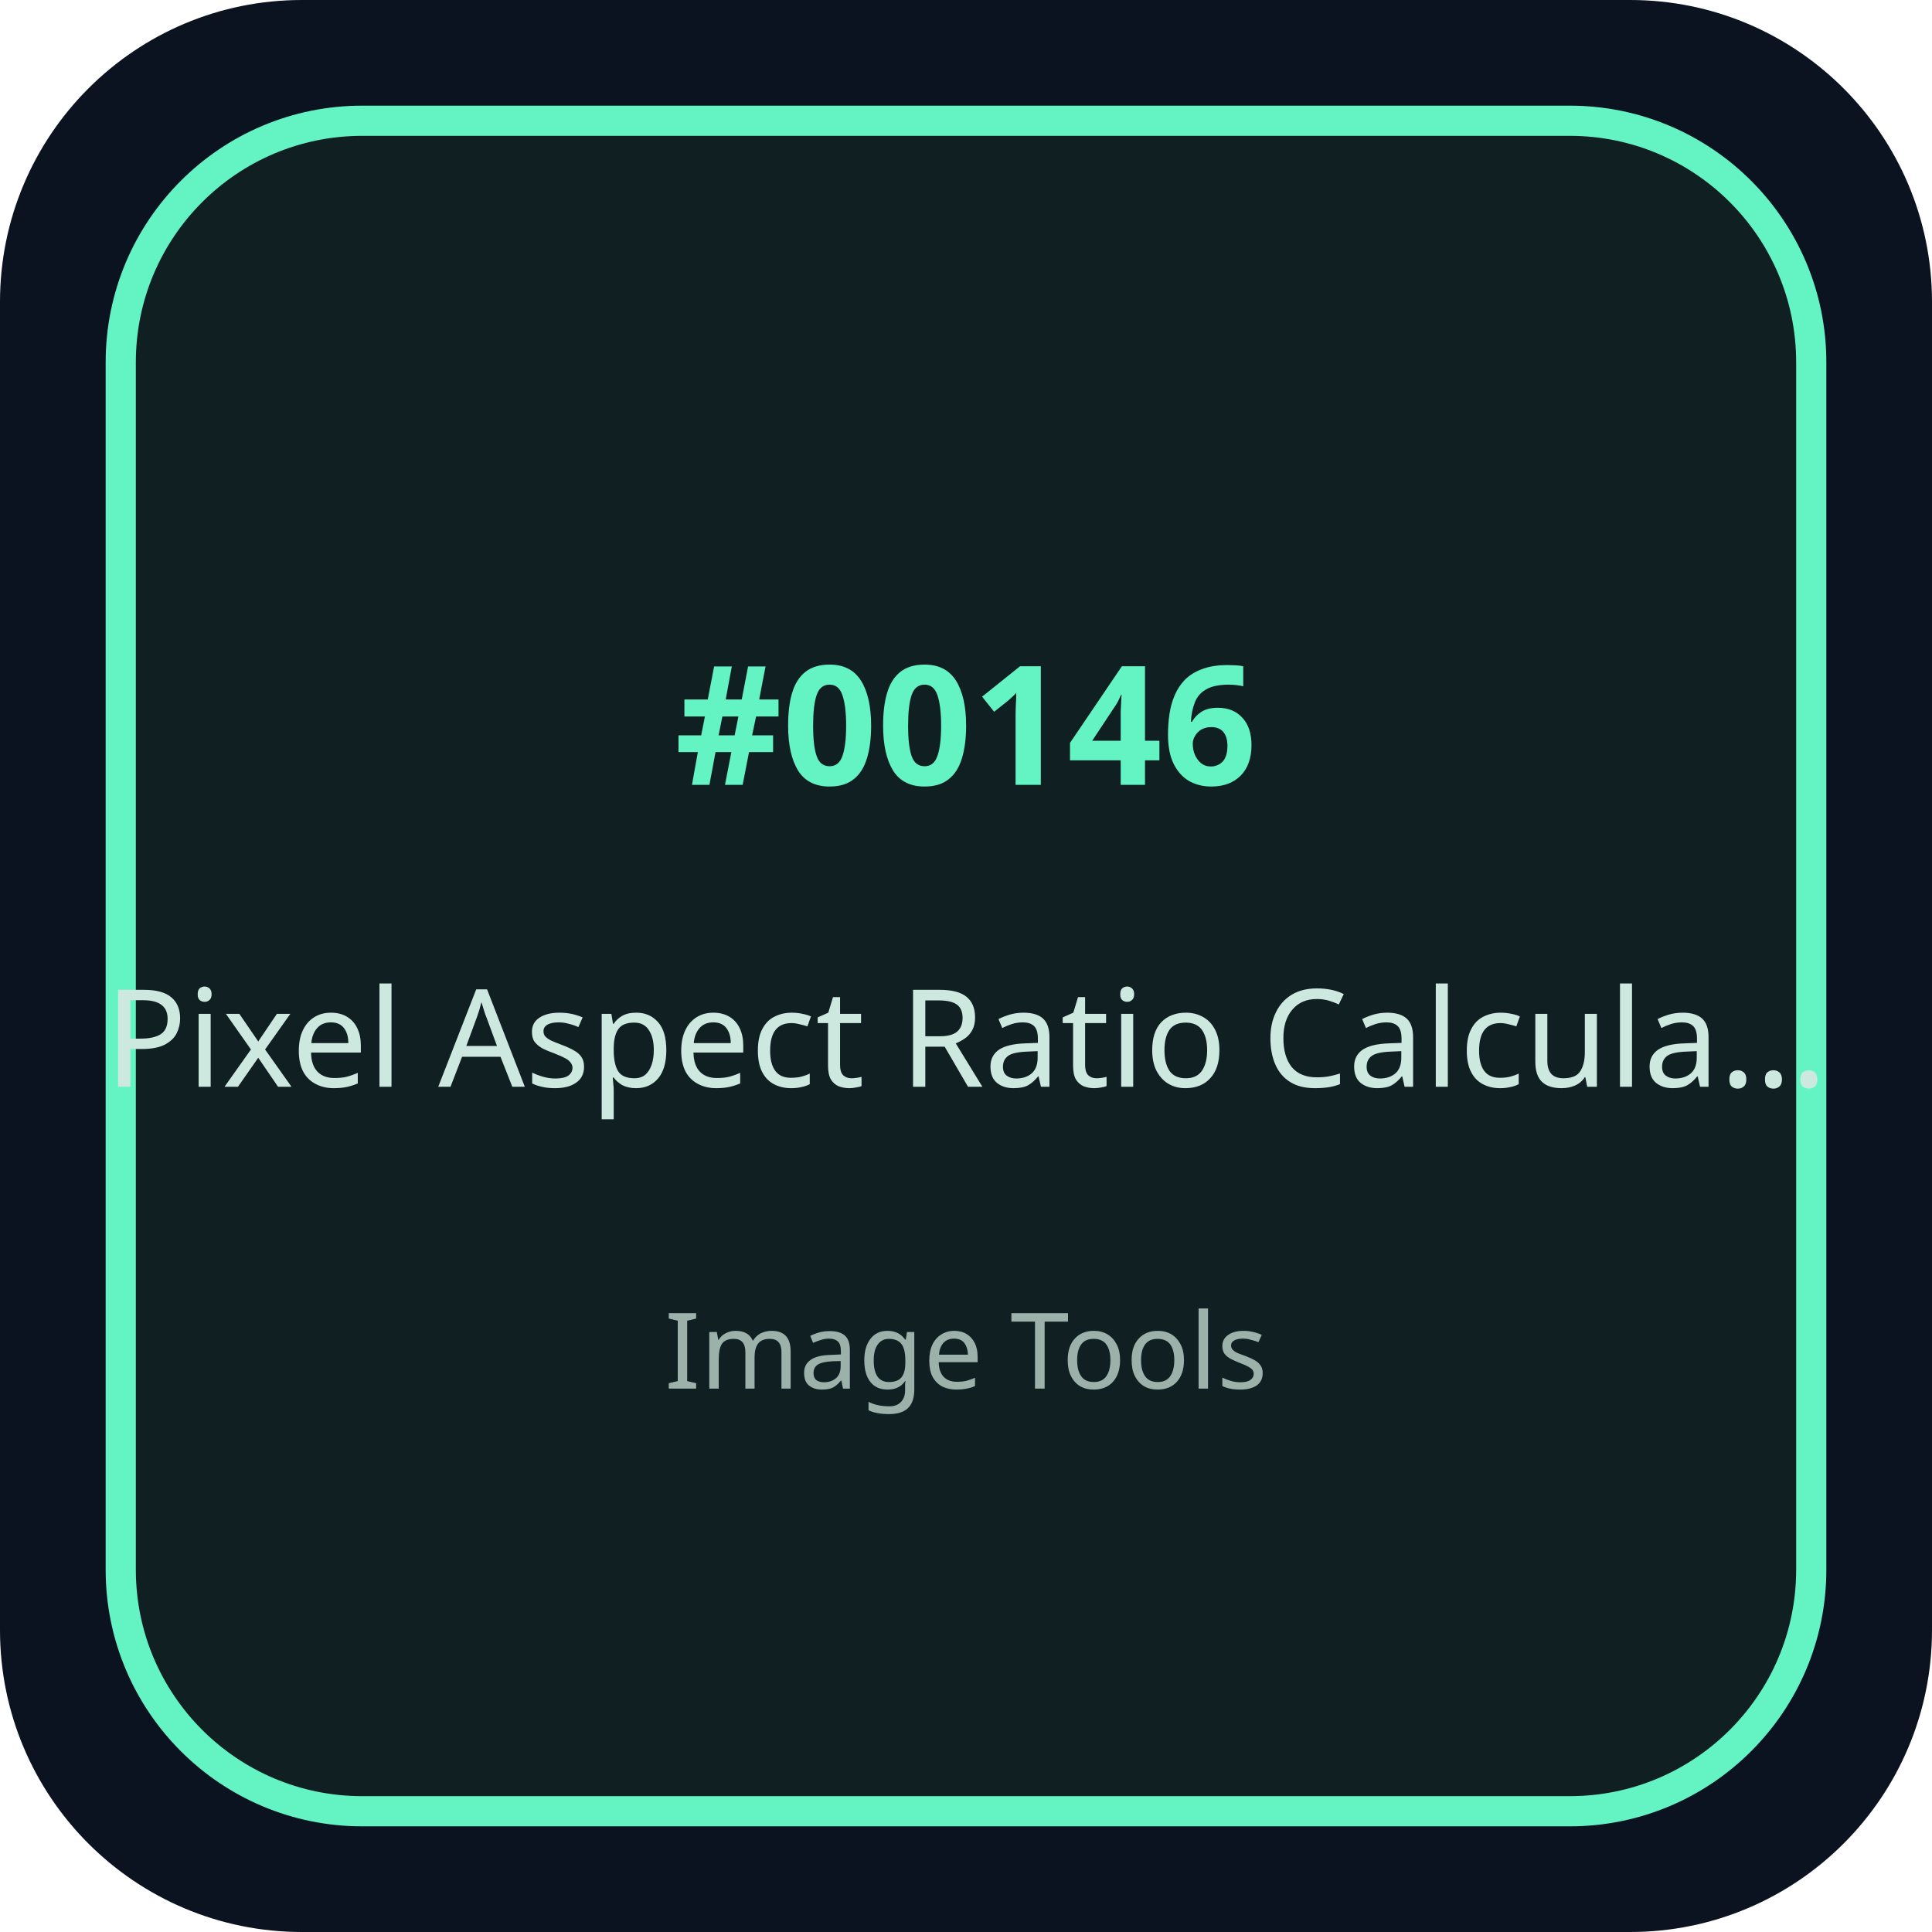
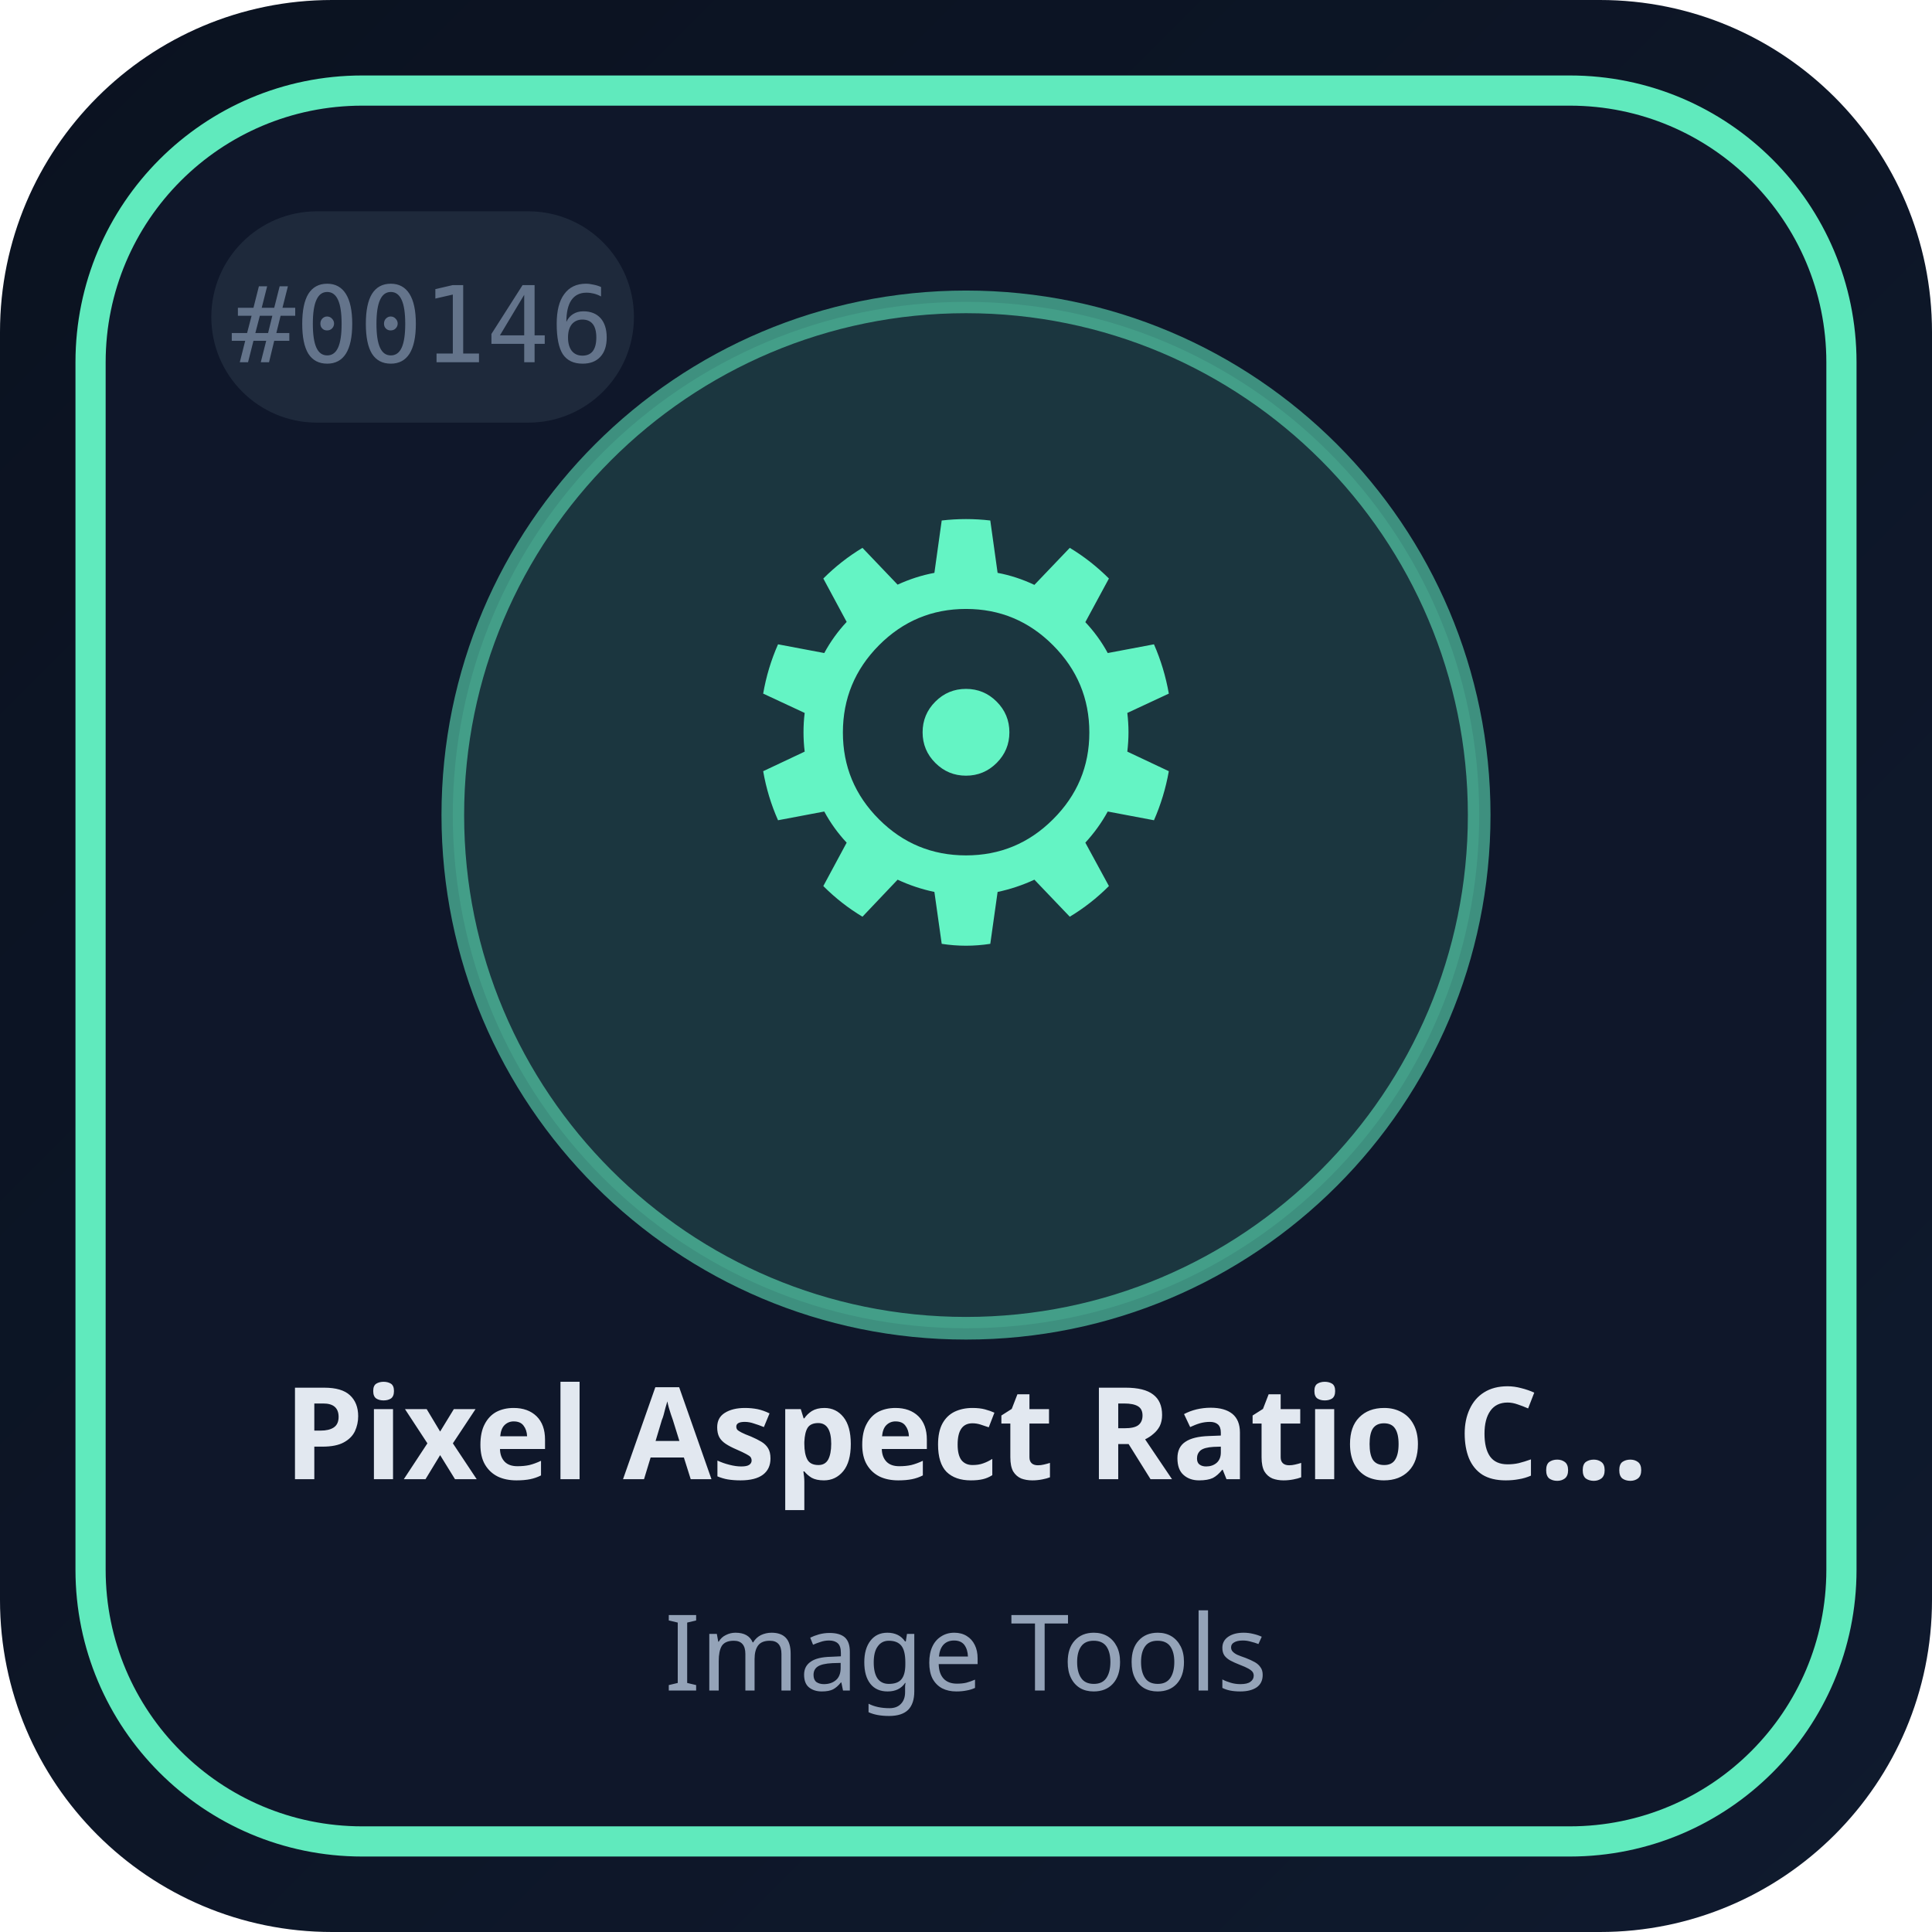
<svg xmlns="http://www.w3.org/2000/svg" width="128" height="128" viewBox="0 0 128 128" role="img" aria-labelledby="t d">
-   <rect width="128" height="128" rx="20" fill="#0b1220" />
-   <rect x="8" y="8" width="112" height="112" rx="16" fill="#102022" stroke="#64f4c4" stroke-width="2" />
-   <text x="64" y="52" text-anchor="middle" font-family="system-ui,sans-serif" font-size="11" fill="#64f4c4" font-weight="700">#00146</text>
-   <text x="64" y="72" text-anchor="middle" font-family="system-ui,sans-serif" font-size="9" fill="#cde9df">Pixel Aspect Ratio Calcula…</text>
-   <text x="64" y="92" text-anchor="middle" font-family="system-ui,sans-serif" font-size="7" fill="#9bb1aa">Image Tools</text>
+   <defs>
+     <linearGradient id="bg" x1="0" y1="0" x2="1" y2="1">
+       <stop offset="0%" stop-color="#0b1220" />
+       <stop offset="100%" stop-color="#0f1a2e" />
+     </linearGradient>
+   </defs>
+   <rect width="128" height="128" rx="22" fill="url(#bg)" />
+   <rect x="6" y="6" width="116" height="116" rx="18" fill="#0f172a" stroke="#64f4c4" stroke-width="2" opacity="0.95" />
+   <circle cx="64" cy="54" r="34" fill="#64f4c4" fill-opacity="0.14" stroke="#64f4c4" stroke-width="1.5" stroke-opacity="0.55" />
+   <text x="64" y="62" text-anchor="middle" font-family="system-ui,Segoe UI Emoji,sans-serif" font-size="38" fill="#64f4c4" font-weight="700">⚙</text>
+   <text x="64" y="98" text-anchor="middle" font-family="system-ui,sans-serif" font-size="8.5" fill="#e2e8f0" font-weight="600">Pixel Aspect Ratio C…</text>
+   <text x="64" y="112" text-anchor="middle" font-family="system-ui,sans-serif" font-size="7" fill="#94a3b8">Image Tools</text>
+   <rect x="14" y="14" width="28" height="14" rx="7" fill="#1e293b" />
+   <text x="28" y="24" text-anchor="middle" font-family="ui-monospace,Consolas,monospace" font-size="7" fill="#64748b">#00146</text>
</svg>
